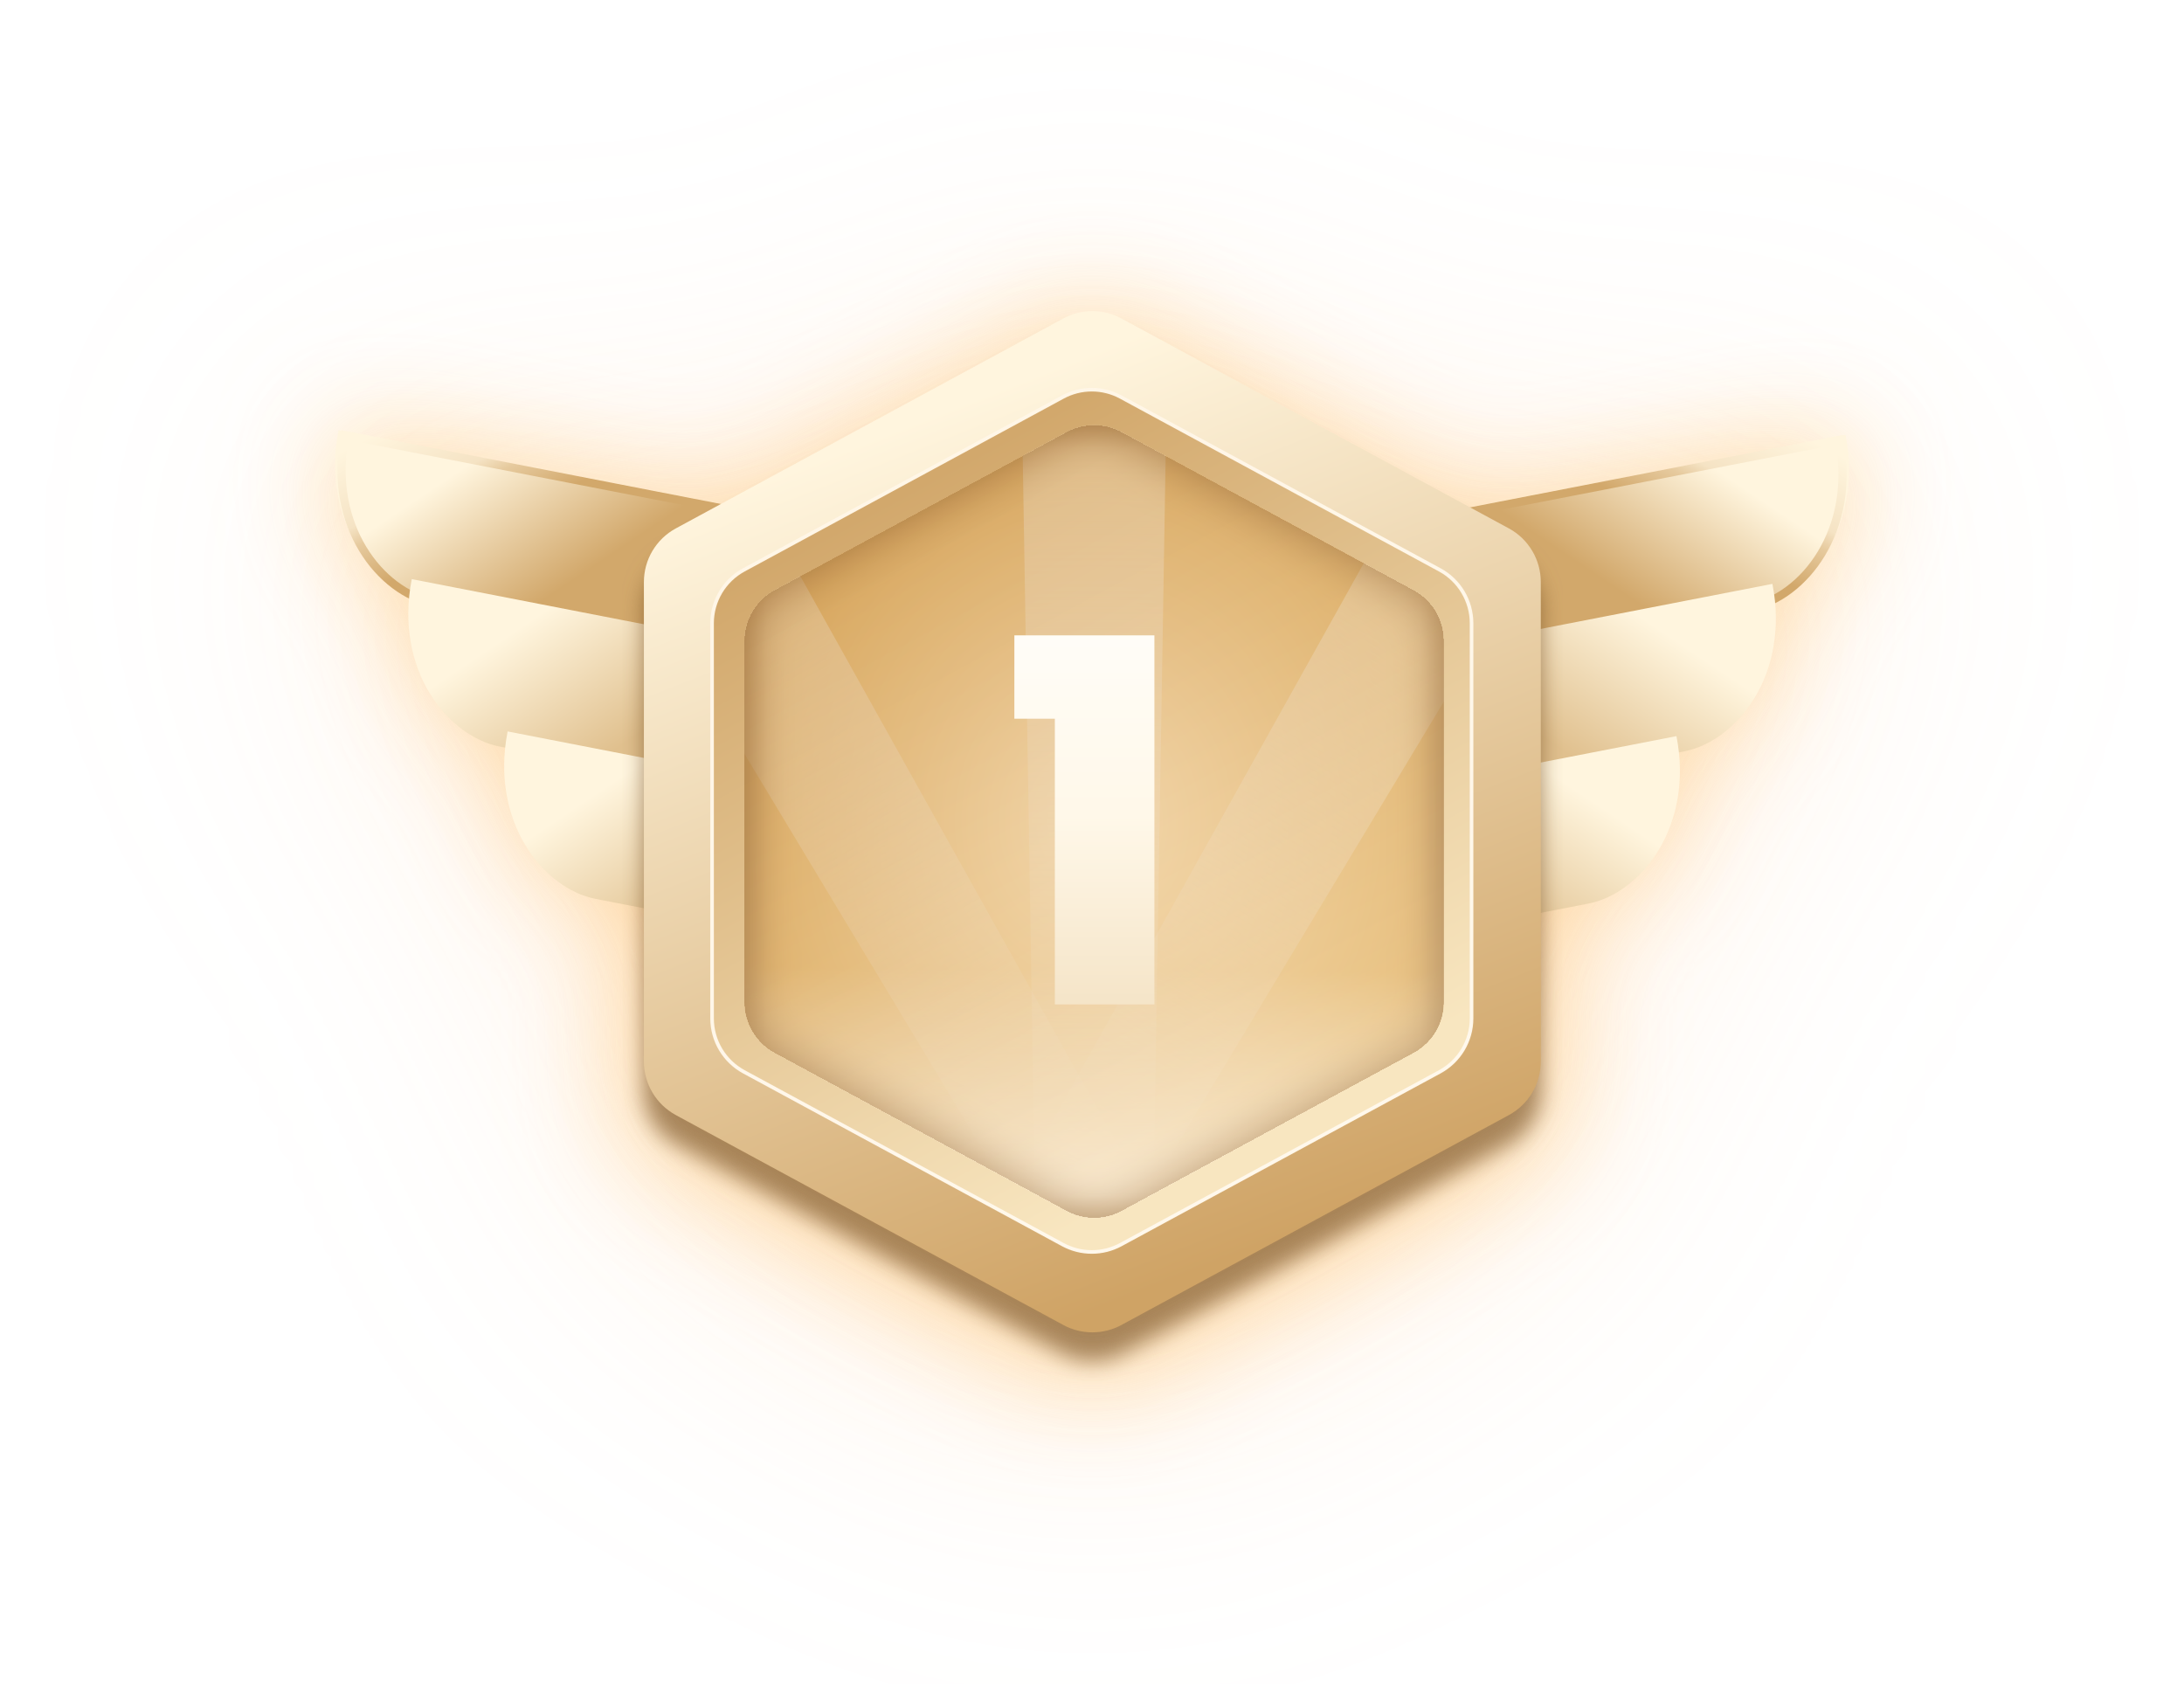
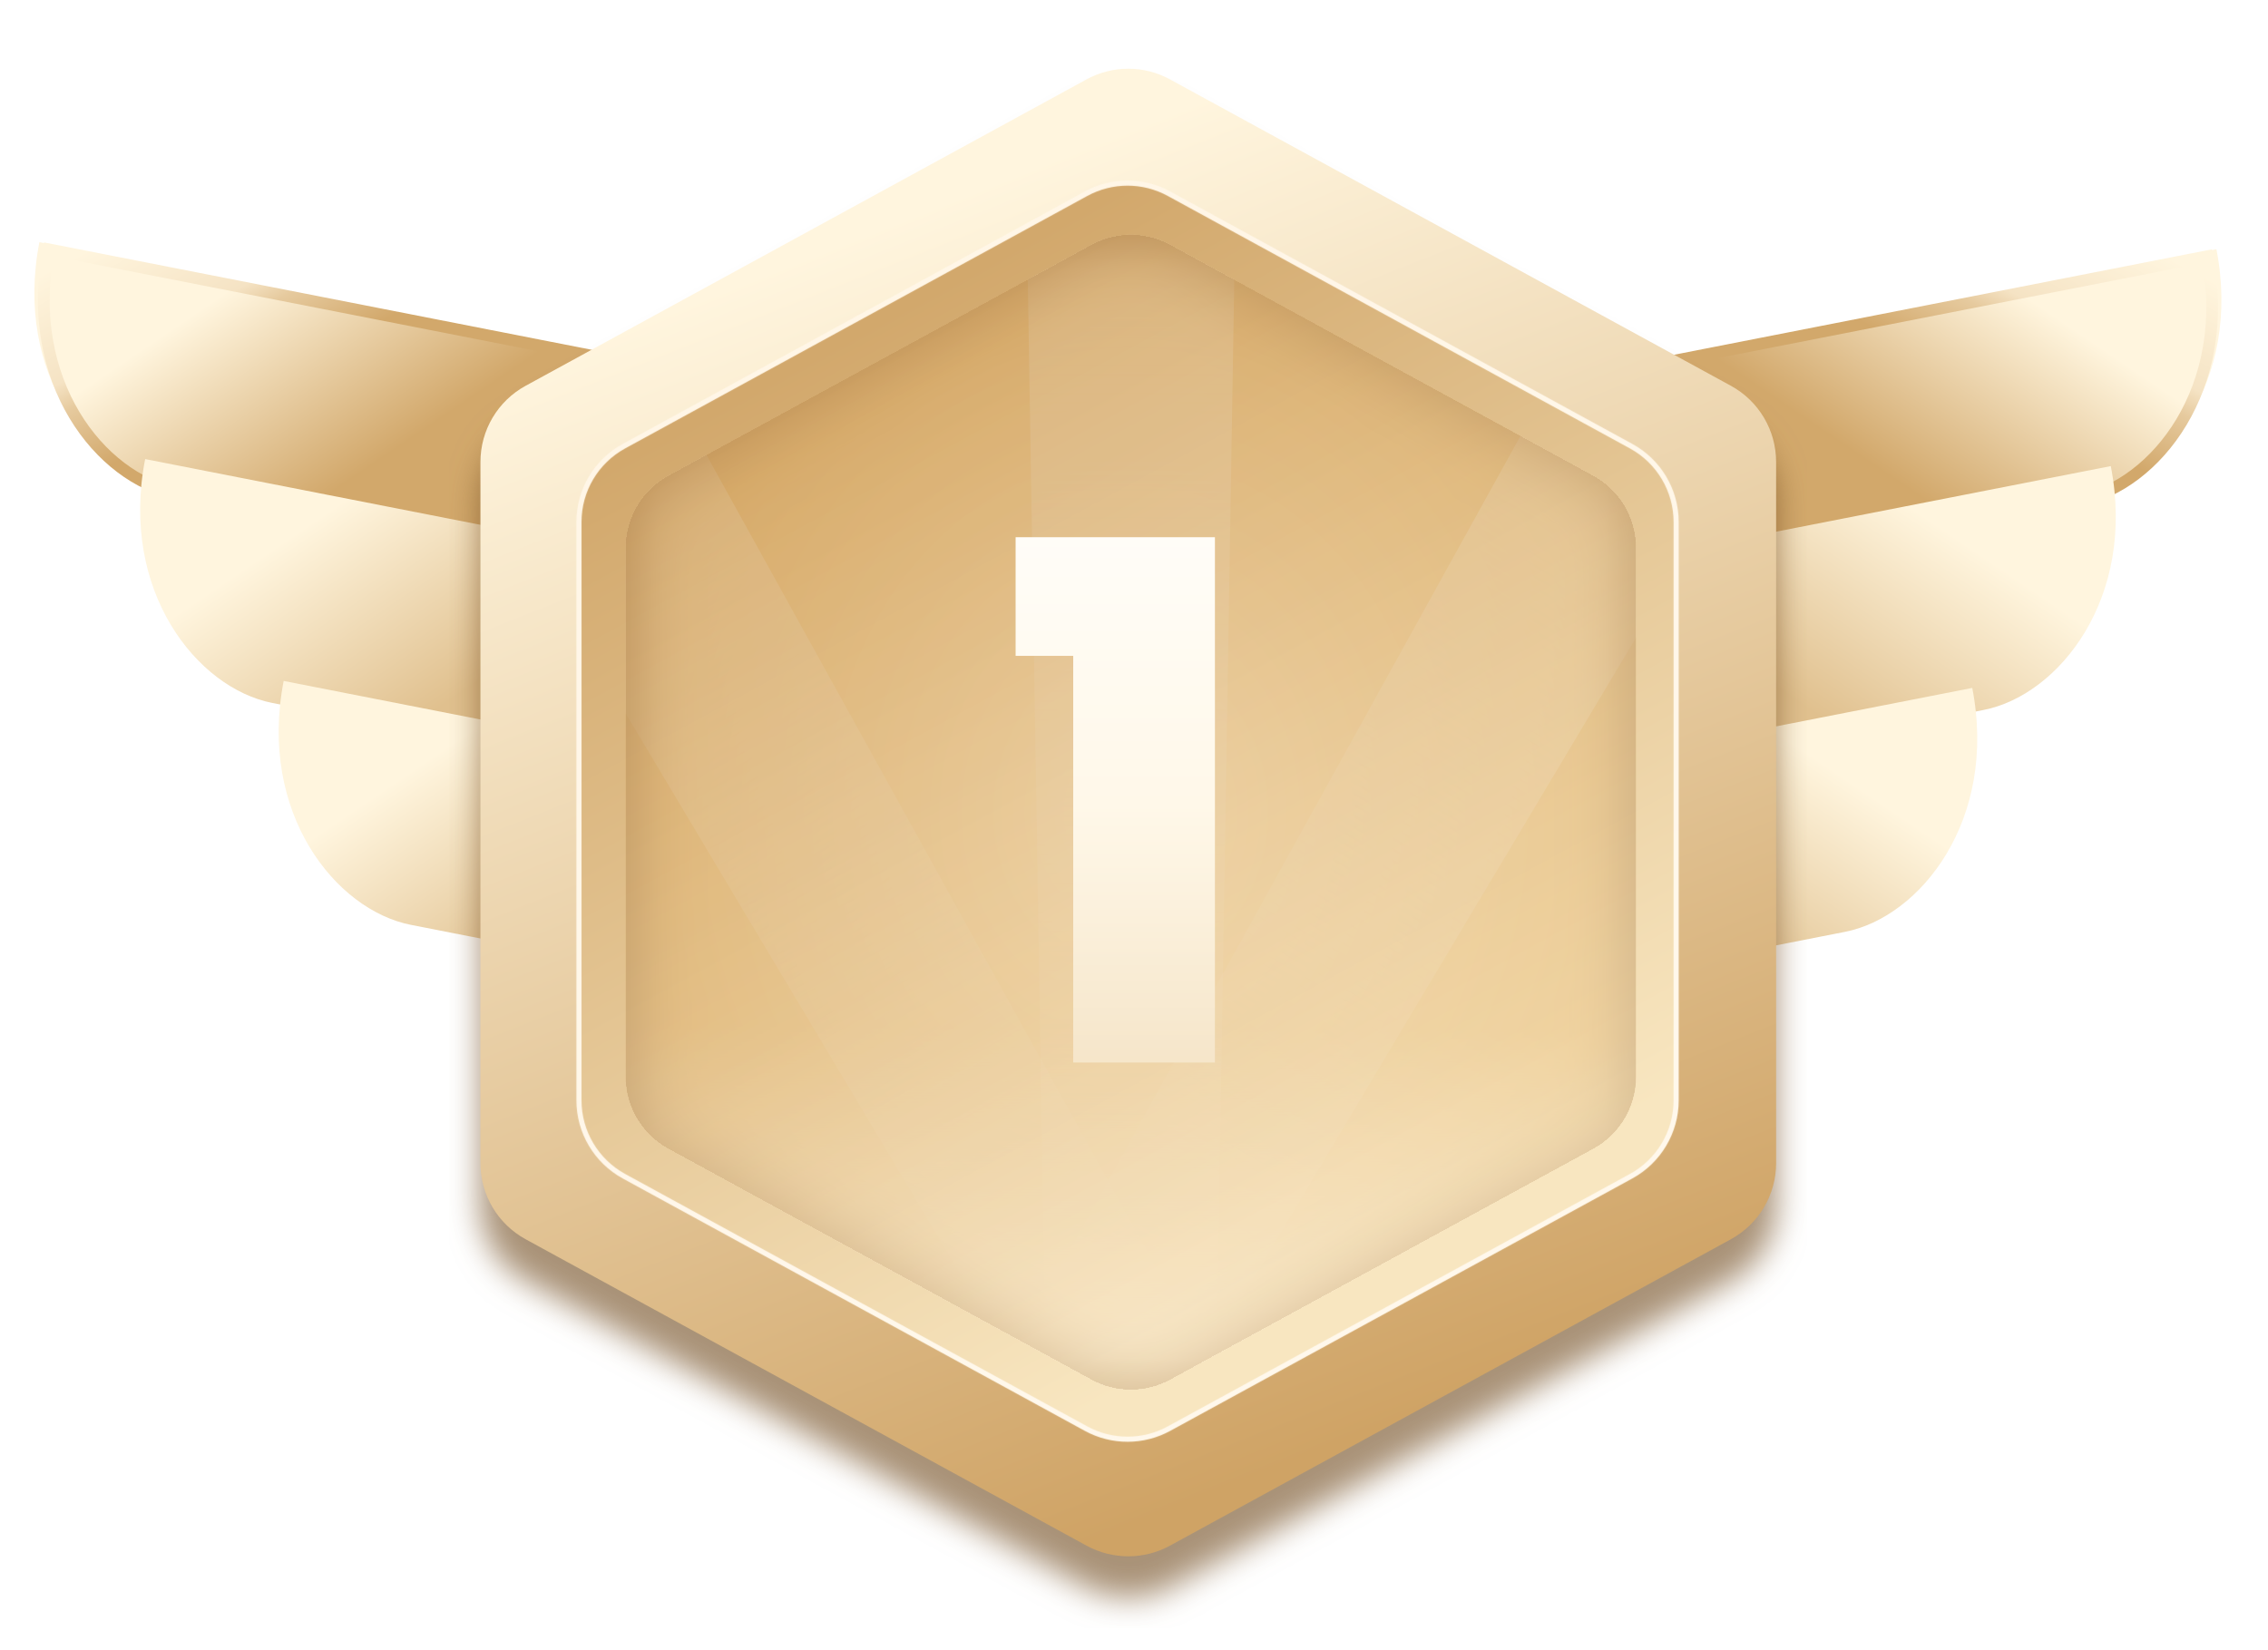
- <svg xmlns="http://www.w3.org/2000/svg" width="101" height="78" viewBox="0 0 101 78" fill="none">
-   <g filter="url(#filter0_dd_453_6910)">
-     <path d="M33.477 30.312L34.789 23.616L15.656 19.896C14.835 24.081 17.314 27.17 19.728 27.64L33.477 30.312Z" fill="url(#paint0_linear_453_6910)" />
-     <path d="M33.285 30.441L34.598 23.745L15.953 20.12C15.133 24.305 17.611 27.394 20.025 27.863L33.285 30.441Z" stroke="url(#paint1_linear_453_6910)" stroke-width="0.381" />
-     <path d="M33.605 36.565L34.918 29.868L19.042 26.781C18.221 30.966 20.7 34.055 23.114 34.525L33.605 36.565Z" fill="url(#paint2_linear_453_6910)" />
-     <path d="M38.039 43.607L39.352 36.911L23.475 33.824C22.655 38.01 25.134 41.098 27.547 41.568L38.039 43.607Z" fill="url(#paint3_linear_453_6910)" />
-     <path d="M67.527 30.529L66.215 23.833L85.348 20.113C86.168 24.298 83.69 27.387 81.276 27.856L67.527 30.529Z" fill="url(#paint4_linear_453_6910)" />
-     <path d="M67.719 30.66L66.406 23.964L85.051 20.339C85.871 24.524 83.392 27.613 80.978 28.082L67.719 30.66Z" stroke="url(#paint5_linear_453_6910)" stroke-width="0.381" />
-     <path d="M67.402 36.783L66.09 30.087L81.966 27C82.787 31.185 80.308 34.274 77.894 34.743L67.402 36.783Z" fill="url(#paint6_linear_453_6910)" />
-     <path d="M62.965 43.824L61.652 37.128L77.529 34.041C78.349 38.226 75.87 41.315 73.456 41.784L62.965 43.824Z" fill="url(#paint7_linear_453_6910)" />
-     <g filter="url(#filter1_d_453_6910)">
-       <path d="M49.173 14.728L31.254 24.435C30.344 24.928 29.777 25.88 29.777 26.915L29.777 49.085C29.777 50.12 30.344 51.072 31.254 51.565L49.173 61.272C50.011 61.726 51.022 61.726 51.86 61.272L69.778 51.565C70.688 51.072 71.255 50.12 71.255 49.085L71.255 26.915C71.255 25.88 70.688 24.928 69.778 24.435L51.86 14.728C51.022 14.274 50.011 14.274 49.173 14.728Z" fill="url(#paint8_linear_453_6910)" />
-       <path d="M49.153 18.36L34.401 26.352C33.495 26.843 32.93 27.791 32.93 28.822L32.93 47.093C32.93 48.125 33.495 49.073 34.401 49.564L49.153 57.556C49.988 58.008 50.995 58.008 51.83 57.556L66.582 49.564C67.488 49.073 68.053 48.125 68.053 47.093L68.053 28.822C68.053 27.791 67.488 26.843 66.582 26.352L51.83 18.36C50.995 17.907 49.988 17.907 49.153 18.36Z" fill="url(#paint9_linear_453_6910)" />
-       <g filter="url(#filter2_f_453_6910)">
-         <path d="M49.153 18.36L34.401 26.352C33.495 26.843 32.93 27.791 32.93 28.822L32.93 47.093C32.93 48.125 33.495 49.073 34.401 49.564L49.153 57.556C49.988 58.008 50.995 58.008 51.83 57.556L66.582 49.564C67.488 49.073 68.053 48.125 68.053 47.093L68.053 28.822C68.053 27.791 67.488 26.843 66.582 26.352L51.83 18.36C50.995 17.907 49.988 17.907 49.153 18.36Z" stroke="url(#paint10_linear_453_6910)" stroke-width="0.166" />
-       </g>
-       <g opacity="0.5">
-         <mask id="mask0_453_6910" style="mask-type:alpha" maskUnits="userSpaceOnUse" x="34" y="19" width="33" height="38">
-           <path d="M49.326 19.976L35.822 27.285C34.959 27.752 34.422 28.654 34.422 29.635L34.422 46.345C34.422 47.326 34.959 48.229 35.822 48.696L49.326 56.005C50.12 56.434 51.077 56.434 51.87 56.005L65.374 48.696C66.237 48.229 66.775 47.326 66.775 46.345L66.775 29.635C66.775 28.654 66.237 27.752 65.374 27.285L51.87 19.976C51.077 19.546 50.12 19.546 49.326 19.976Z" fill="#A6D3DE" />
-         </mask>
-         <g mask="url(#mask0_453_6910)">
-           <path d="M49.326 19.976L35.822 27.285C34.959 27.752 34.422 28.654 34.422 29.635L34.422 46.345C34.422 47.326 34.959 48.229 35.822 48.696L49.326 56.005C50.12 56.434 51.077 56.434 51.87 56.005L65.374 48.696C66.237 48.229 66.775 47.326 66.775 46.345L66.775 29.635C66.775 28.654 66.237 27.752 65.374 27.285L51.87 19.976C51.077 19.546 50.12 19.546 49.326 19.976Z" fill="url(#paint11_radial_453_6910)" />
-           <path opacity="0.5" d="M47.897 57.433L47.254 18.547H53.948L53.305 57.433H47.897Z" fill="url(#paint12_linear_453_6910)" />
-           <path opacity="0.5" d="M47.81 57.088L27.73 23.732L33.527 20.399L52.494 54.395L47.81 57.088Z" fill="url(#paint13_linear_453_6910)" />
-           <path opacity="0.5" d="M47.252 54.394L66.219 20.398L72.016 23.732L51.936 57.087L47.252 54.394Z" fill="url(#paint14_linear_453_6910)" />
-           <rect x="34.426" y="35.768" width="32.353" height="20.924" fill="url(#paint15_linear_453_6910)" />
-           <g filter="url(#filter3_i_453_6910)">
-             <path d="M49.326 19.976L35.822 27.285C34.959 27.752 34.422 28.654 34.422 29.635L34.422 46.345C34.422 47.326 34.959 48.229 35.822 48.696L49.326 56.005C50.12 56.434 51.077 56.434 51.87 56.005L65.374 48.696C66.237 48.229 66.775 47.326 66.775 46.345L66.775 29.635C66.775 28.654 66.237 27.752 65.374 27.285L51.87 19.976C51.077 19.546 50.12 19.546 49.326 19.976Z" fill="#6052B4" fill-opacity="0.01" />
-           </g>
+ <svg xmlns="http://www.w3.org/2000/svg" width="66" height="48" viewBox="0 0 66 48" fill="none">
+   <path d="M17.345 16.597L18.539 10.459L1.146 7.049C0.4 10.885 2.653 13.717 4.848 14.147L17.345 16.597Z" fill="url(#paint0_linear_370_4785)" />
+   <path d="M17.175 16.717L18.368 10.579L1.419 7.256C0.673 11.092 2.927 13.924 5.121 14.354L17.175 16.717Z" stroke="url(#paint1_linear_370_4785)" stroke-width="0.341" />
+   <path d="M17.463 22.329L18.656 16.191L4.224 13.361C3.478 17.198 5.731 20.029 7.926 20.459L17.463 22.329Z" fill="url(#paint2_linear_370_4785)" />
+   <path d="M21.494 28.787L22.688 22.648L8.255 19.818C7.509 23.655 9.762 26.486 11.957 26.917L21.494 28.787Z" fill="url(#paint3_linear_370_4785)" />
+   <path d="M48.299 16.8L47.105 10.662L64.499 7.252C65.245 11.089 62.991 13.92 60.797 14.35L48.299 16.8Z" fill="url(#paint4_linear_370_4785)" />
+   <path d="M48.474 16.918L47.281 10.78L64.23 7.457C64.976 11.293 62.723 14.125 60.528 14.555L48.474 16.918Z" stroke="url(#paint5_linear_370_4785)" stroke-width="0.341" />
+   <path d="M48.186 22.533L46.992 16.394L61.425 13.565C62.171 17.401 59.917 20.233 57.723 20.663L48.186 22.533Z" fill="url(#paint6_linear_370_4785)" />
+   <path d="M44.154 28.99L42.961 22.851L57.394 20.021C58.139 23.858 55.886 26.69 53.692 27.12L44.154 28.99Z" fill="url(#paint7_linear_370_4785)" />
+   <g filter="url(#filter0_d_370_4785)">
+     <path d="M31.622 2.309L15.296 11.228C14.485 11.671 13.981 12.521 13.981 13.445L13.98 33.85C13.98 34.774 14.485 35.624 15.296 36.067L31.622 44.986C32.377 45.398 33.29 45.398 34.044 44.986L50.37 36.067C51.181 35.624 51.686 34.774 51.686 33.85V13.445C51.686 12.521 51.181 11.671 50.37 11.228L34.044 2.309C33.29 1.897 32.377 1.897 31.622 2.309Z" fill="url(#paint8_linear_370_4785)" />
+     <path d="M31.605 5.638L18.158 12.985C17.35 13.426 16.848 14.273 16.848 15.194V32.024C16.848 32.944 17.35 33.791 18.158 34.233L31.605 41.579C32.358 41.99 33.267 41.99 34.019 41.579L47.466 34.233C48.274 33.791 48.777 32.944 48.777 32.024V15.194C48.777 14.273 48.274 13.426 47.466 12.985L34.019 5.638C33.267 5.227 32.358 5.227 31.605 5.638Z" fill="url(#paint9_linear_370_4785)" />
+     <g filter="url(#filter1_f_370_4785)">
+       <path d="M31.605 5.638L18.158 12.985C17.35 13.426 16.848 14.273 16.848 15.194V32.024C16.848 32.944 17.35 33.791 18.158 34.233L31.605 41.579C32.358 41.99 33.267 41.99 34.019 41.579L47.466 34.233C48.274 33.791 48.777 32.944 48.777 32.024V15.194C48.777 14.273 48.274 13.426 47.466 12.985L34.019 5.638C33.267 5.227 32.358 5.227 31.605 5.638Z" stroke="url(#paint10_linear_370_4785)" stroke-width="0.149" />
+     </g>
+     <g opacity="0.5">
+       <mask id="mask0_370_4785" style="mask-type:alpha" maskUnits="userSpaceOnUse" x="18" y="6" width="30" height="35">
+         <g opacity="0.5">
+           <path d="M31.761 7.121L19.45 13.84C18.681 14.26 18.203 15.066 18.203 15.942V31.337C18.203 32.213 18.681 33.019 19.45 33.438L31.761 40.158C32.476 40.548 33.34 40.548 34.055 40.158L46.366 33.438C47.135 33.019 47.613 32.213 47.613 31.337V15.942C47.613 15.066 47.135 14.26 46.366 13.84L34.055 7.121C33.34 6.731 32.476 6.731 31.761 7.121Z" fill="#A6D3DE" />
+         </g>
+       </mask>
+       <g mask="url(#mask0_370_4785)">
+         <path d="M31.761 7.121L19.45 13.84C18.681 14.26 18.203 15.066 18.203 15.942V31.337C18.203 32.213 18.681 33.019 19.45 33.438L31.761 40.158C32.476 40.548 33.34 40.548 34.055 40.158L46.366 33.438C47.135 33.019 47.613 32.213 47.613 31.337V15.942C47.613 15.066 47.135 14.26 46.366 13.84L34.055 7.121C33.34 6.731 32.476 6.731 31.761 7.121Z" fill="url(#paint11_radial_370_4785)" />
+         <path opacity="0.5" d="M30.455 41.462L29.871 5.816H35.956L35.372 41.462H30.455Z" fill="url(#paint12_linear_370_4785)" />
+         <path opacity="0.5" d="M30.374 41.145L12.121 10.569L17.391 7.514L34.632 38.677L30.374 41.145Z" fill="url(#paint13_linear_370_4785)" />
+         <path opacity="0.5" d="M29.867 38.677L47.109 7.514L52.378 10.569L34.125 41.145L29.867 38.677Z" fill="url(#paint14_linear_370_4785)" />
+         <path d="M47.617 21.604H18.207V40.784H47.617V21.604Z" fill="url(#paint15_linear_370_4785)" />
+         <g filter="url(#filter2_i_370_4785)">
+           <path d="M31.761 7.121L19.45 13.84C18.681 14.26 18.203 15.066 18.203 15.942V31.337C18.203 32.213 18.681 33.019 19.45 33.438L31.761 40.158C32.476 40.548 33.34 40.548 34.055 40.158L46.366 33.438C47.135 33.019 47.613 32.213 47.613 31.337V15.942C47.613 15.066 47.135 14.26 46.366 13.84L34.055 7.121C33.34 6.731 32.476 6.731 31.761 7.121Z" fill="#6052B4" fill-opacity="0.01" />
        </g>
      </g>
    </g>
  </g>
-   <path d="M53.386 46.448H48.782V33.236H46.91V29.381H53.386V46.448Z" fill="url(#paint16_linear_453_6910)" />
+   <path d="M35.355 30.924H31.231V19.088H29.555V15.635H35.355V30.924Z" fill="url(#paint16_linear_370_4785)" />
  <defs>
-     <filter id="filter0_dd_453_6910" x="0.259" y="0.166" width="100.485" height="77.7" filterUnits="userSpaceOnUse" color-interpolation-filters="sRGB">
+     <filter id="filter0_d_370_4785" x="13.089" y="2" width="39.491" height="45.376" filterUnits="userSpaceOnUse" color-interpolation-filters="sRGB">
      <feFlood flood-opacity="0" result="BackgroundImageFix" />
      <feColorMatrix in="SourceAlpha" type="matrix" values="0 0 0 0 0 0 0 0 0 0 0 0 0 0 0 0 0 0 127 0" result="hardAlpha" />
-       <feOffset />
-       <feGaussianBlur stdDeviation="2.539" />
-       <feColorMatrix type="matrix" values="0 0 0 0 0.992 0 0 0 0 0.802 0 0 0 0 0.516 0 0 0 0.7 0" />
-       <feBlend mode="normal" in2="BackgroundImageFix" result="effect1_dropShadow_453_6910" />
-       <feColorMatrix in="SourceAlpha" type="matrix" values="0 0 0 0 0 0 0 0 0 0 0 0 0 0 0 0 0 0 127 0" result="hardAlpha" />
-       <feOffset dy="1.016" />
-       <feGaussianBlur stdDeviation="7.618" />
-       <feColorMatrix type="matrix" values="0 0 0 0 1 0 0 0 0 0.723 0 0 0 0 0.467 0 0 0 0.2 0" />
-       <feBlend mode="normal" in2="effect1_dropShadow_453_6910" result="effect2_dropShadow_453_6910" />
-       <feBlend mode="normal" in="SourceGraphic" in2="effect2_dropShadow_453_6910" result="shape" />
+       <feOffset dy="1.189" />
+       <feGaussianBlur stdDeviation="0.446" />
+       <feColorMatrix type="matrix" values="0 0 0 0 0.438 0 0 0 0 0.287 0 0 0 0 0.111 0 0 0 0.6 0" />
+       <feBlend mode="normal" in2="BackgroundImageFix" result="effect1_dropShadow_370_4785" />
+       <feBlend mode="normal" in="SourceGraphic" in2="effect1_dropShadow_370_4785" result="shape" />
    </filter>
-     <filter id="filter1_d_453_6910" x="28.782" y="14.387" width="43.468" height="49.549" filterUnits="userSpaceOnUse" color-interpolation-filters="sRGB">
-       <feFlood flood-opacity="0" result="BackgroundImageFix" />
-       <feColorMatrix in="SourceAlpha" type="matrix" values="0 0 0 0 0 0 0 0 0 0 0 0 0 0 0 0 0 0 127 0" result="hardAlpha" />
-       <feOffset dy="1.327" />
-       <feGaussianBlur stdDeviation="0.498" />
-       <feColorMatrix type="matrix" values="0 0 0 0 0.438 0 0 0 0 0.287 0 0 0 0 0.111 0 0 0 0.6 0" />
-       <feBlend mode="normal" in2="BackgroundImageFix" result="effect1_dropShadow_453_6910" />
-       <feBlend mode="normal" in="SourceGraphic" in2="effect1_dropShadow_453_6910" result="shape" />
-     </filter>
-     <filter id="filter2_f_453_6910" x="32.798" y="17.888" width="35.389" height="40.141" filterUnits="userSpaceOnUse" color-interpolation-filters="sRGB">
+     <filter id="filter1_f_370_4785" x="16.729" y="5.211" width="32.167" height="36.794" filterUnits="userSpaceOnUse" color-interpolation-filters="sRGB">
      <feFlood flood-opacity="0" result="BackgroundImageFix" />
      <feBlend mode="normal" in="SourceGraphic" in2="BackgroundImageFix" result="shape" />
-       <feGaussianBlur stdDeviation="0.025" result="effect1_foregroundBlur_453_6910" />
+       <feGaussianBlur stdDeviation="0.022" result="effect1_foregroundBlur_370_4785" />
    </filter>
-     <filter id="filter3_i_453_6910" x="34.422" y="19.654" width="32.352" height="36.672" filterUnits="userSpaceOnUse" color-interpolation-filters="sRGB">
+     <filter id="filter2_i_370_4785" x="18.203" y="6.828" width="29.41" height="33.623" filterUnits="userSpaceOnUse" color-interpolation-filters="sRGB">
      <feFlood flood-opacity="0" result="BackgroundImageFix" />
      <feBlend mode="normal" in="SourceGraphic" in2="BackgroundImageFix" result="shape" />
      <feColorMatrix in="SourceAlpha" type="matrix" values="0 0 0 0 0 0 0 0 0 0 0 0 0 0 0 0 0 0 127 0" result="hardAlpha" />
      <feOffset />
-       <feGaussianBlur stdDeviation="1.116" />
+       <feGaussianBlur stdDeviation="0.999" />
      <feComposite in2="hardAlpha" operator="arithmetic" k2="-1" k3="1" />
      <feColorMatrix type="matrix" values="0 0 0 0 0.458 0 0 0 0 0.257 0 0 0 0 0.071 0 0 0 1 0" />
-       <feBlend mode="normal" in2="shape" result="effect1_innerShadow_453_6910" />
+       <feBlend mode="normal" in2="shape" result="effect1_innerShadow_370_4785" />
    </filter>
-     <linearGradient id="paint0_linear_453_6910" x1="24.056" y1="28.481" x2="19.497" y2="21.683" gradientUnits="userSpaceOnUse">
+     <linearGradient id="paint0_linear_370_4785" x1="8.782" y1="14.918" x2="4.59" y2="8.719" gradientUnits="userSpaceOnUse">
      <stop stop-color="#D2A86B" />
      <stop offset="0.875" stop-color="#FFF5DE" />
    </linearGradient>
-     <linearGradient id="paint1_linear_453_6910" x1="16.887" y1="20.302" x2="20.965" y2="28.065" gradientUnits="userSpaceOnUse">
+     <linearGradient id="paint1_linear_370_4785" x1="2.268" y1="7.422" x2="6.024" y2="14.513" gradientUnits="userSpaceOnUse">
      <stop stop-color="#FFF5DE" />
      <stop offset="0.379" stop-color="#F5E3C4" />
      <stop offset="0.481" stop-color="#E6CA9E" />
      <stop offset="0.729" stop-color="#D2A86B" />
    </linearGradient>
-     <linearGradient id="paint2_linear_453_6910" x1="27.442" y1="35.366" x2="22.883" y2="28.568" gradientUnits="userSpaceOnUse">
+     <linearGradient id="paint2_linear_370_4785" x1="11.86" y1="21.231" x2="7.668" y2="15.031" gradientUnits="userSpaceOnUse">
      <stop stop-color="#E0C08E" />
      <stop offset="0.875" stop-color="#FFF5DE" />
    </linearGradient>
-     <linearGradient id="paint3_linear_453_6910" x1="31.875" y1="42.409" x2="27.316" y2="35.611" gradientUnits="userSpaceOnUse">
+     <linearGradient id="paint3_linear_370_4785" x1="15.891" y1="27.688" x2="11.699" y2="21.488" gradientUnits="userSpaceOnUse">
      <stop stop-color="#E0C08E" />
      <stop offset="0.875" stop-color="#FFF5DE" />
    </linearGradient>
-     <linearGradient id="paint4_linear_453_6910" x1="76.948" y1="28.698" x2="81.507" y2="21.899" gradientUnits="userSpaceOnUse">
+     <linearGradient id="paint4_linear_370_4785" x1="56.863" y1="15.122" x2="61.055" y2="8.922" gradientUnits="userSpaceOnUse">
      <stop stop-color="#D2A86B" />
      <stop offset="0.875" stop-color="#FFF5DE" />
    </linearGradient>
-     <linearGradient id="paint5_linear_453_6910" x1="84.117" y1="20.52" x2="80.039" y2="28.284" gradientUnits="userSpaceOnUse">
+     <linearGradient id="paint5_linear_370_4785" x1="63.381" y1="7.623" x2="59.626" y2="14.714" gradientUnits="userSpaceOnUse">
      <stop stop-color="#FFF5DE" />
      <stop offset="0.379" stop-color="#F5E3C4" />
      <stop offset="0.481" stop-color="#E6CA9E" />
      <stop offset="0.729" stop-color="#D2A86B" />
    </linearGradient>
-     <linearGradient id="paint6_linear_453_6910" x1="73.566" y1="35.585" x2="78.125" y2="28.786" gradientUnits="userSpaceOnUse">
+     <linearGradient id="paint6_linear_370_4785" x1="53.789" y1="21.434" x2="57.981" y2="15.235" gradientUnits="userSpaceOnUse">
      <stop stop-color="#E0C08E" />
      <stop offset="0.875" stop-color="#FFF5DE" />
    </linearGradient>
-     <linearGradient id="paint7_linear_453_6910" x1="69.129" y1="42.626" x2="73.688" y2="35.827" gradientUnits="userSpaceOnUse">
+     <linearGradient id="paint7_linear_370_4785" x1="49.758" y1="27.891" x2="53.95" y2="21.692" gradientUnits="userSpaceOnUse">
      <stop stop-color="#E0C08E" />
      <stop offset="0.875" stop-color="#FFF5DE" />
    </linearGradient>
-     <linearGradient id="paint8_linear_453_6910" x1="43.519" y1="19.019" x2="58.649" y2="57.518" gradientUnits="userSpaceOnUse">
+     <linearGradient id="paint8_linear_370_4785" x1="26.472" y1="6.248" x2="40.427" y2="41.46" gradientUnits="userSpaceOnUse">
      <stop stop-color="#FFF5DE" />
      <stop offset="1" stop-color="#CFA365" />
    </linearGradient>
-     <linearGradient id="paint9_linear_453_6910" x1="41.64" y1="22.84" x2="57.631" y2="52.471" gradientUnits="userSpaceOnUse">
+     <linearGradient id="paint9_linear_370_4785" x1="24.766" y1="9.75" x2="39.491" y2="36.809" gradientUnits="userSpaceOnUse">
      <stop stop-color="#D2A86C" />
      <stop offset="1" stop-color="#F8E6C0" />
    </linearGradient>
-     <linearGradient id="paint10_linear_453_6910" x1="43.382" y1="21.765" x2="60.611" y2="52.889" gradientUnits="userSpaceOnUse">
+     <linearGradient id="paint10_linear_370_4785" x1="26.349" y1="8.765" x2="42.212" y2="37.183" gradientUnits="userSpaceOnUse">
      <stop stop-color="#FFF6E7" />
      <stop offset="1" stop-color="#FFF8EC" />
    </linearGradient>
-     <radialGradient id="paint11_radial_453_6910" cx="0" cy="0" r="1" gradientUnits="userSpaceOnUse" gradientTransform="translate(50.5982 37.9902) rotate(90) scale(18.7031 16.1763)">
+     <radialGradient id="paint11_radial_370_4785" cx="0" cy="0" r="1" gradientUnits="userSpaceOnUse" gradientTransform="translate(32.9082 23.6393) rotate(90) scale(17.1446 14.7051)">
      <stop stop-color="#FFE4BA" />
      <stop offset="1" stop-color="#DEA44D" />
    </radialGradient>
-     <linearGradient id="paint12_linear_453_6910" x1="50.601" y1="18.547" x2="50.601" y2="57.433" gradientUnits="userSpaceOnUse">
+     <linearGradient id="paint12_linear_370_4785" x1="32.913" y1="5.816" x2="32.913" y2="41.462" gradientUnits="userSpaceOnUse">
      <stop stop-color="white" />
      <stop offset="1" stop-color="#F2EDED" stop-opacity="0" />
    </linearGradient>
-     <linearGradient id="paint13_linear_453_6910" x1="30.629" y1="22.066" x2="50.032" y2="55.811" gradientUnits="userSpaceOnUse">
+     <linearGradient id="paint13_linear_370_4785" x1="14.756" y1="9.041" x2="32.616" y2="39.846" gradientUnits="userSpaceOnUse">
      <stop stop-color="white" />
      <stop offset="1" stop-color="#F2EDED" stop-opacity="0" />
    </linearGradient>
-     <linearGradient id="paint14_linear_453_6910" x1="69.117" y1="22.065" x2="49.715" y2="55.81" gradientUnits="userSpaceOnUse">
+     <linearGradient id="paint14_linear_370_4785" x1="49.744" y1="9.041" x2="31.883" y2="39.846" gradientUnits="userSpaceOnUse">
      <stop stop-color="white" />
      <stop offset="1" stop-color="#F2EDED" stop-opacity="0" />
    </linearGradient>
-     <linearGradient id="paint15_linear_453_6910" x1="50.602" y1="44.841" x2="50.505" y2="55.395" gradientUnits="userSpaceOnUse">
+     <linearGradient id="paint15_linear_370_4785" x1="32.912" y1="29.921" x2="32.823" y2="39.596" gradientUnits="userSpaceOnUse">
      <stop stop-color="white" stop-opacity="0" />
      <stop offset="1" stop-color="#FFF1E3" />
    </linearGradient>
-     <linearGradient id="paint16_linear_453_6910" x1="50.478" y1="24.996" x2="50.478" y2="52.386" gradientUnits="userSpaceOnUse">
+     <linearGradient id="paint16_linear_370_4785" x1="32.806" y1="11.728" x2="32.806" y2="36.835" gradientUnits="userSpaceOnUse">
      <stop stop-color="white" />
      <stop offset="0.466" stop-color="#FFF8E9" />
      <stop offset="1" stop-color="#EED7B1" />
    </linearGradient>
  </defs>
</svg>
